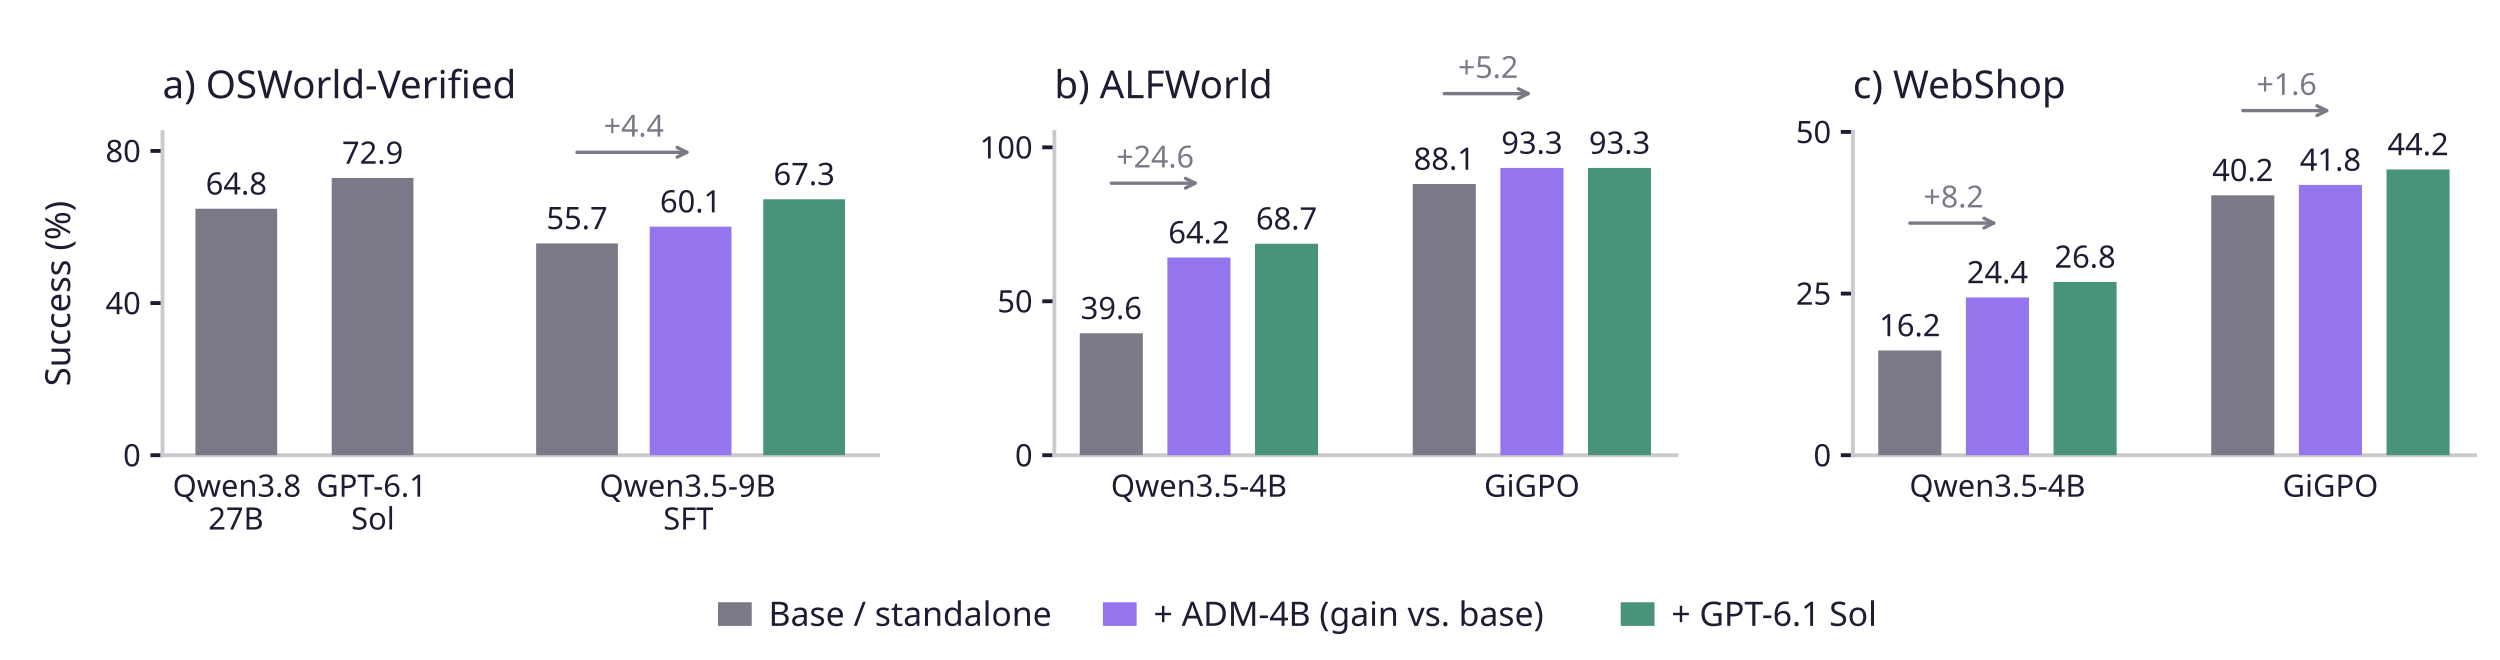
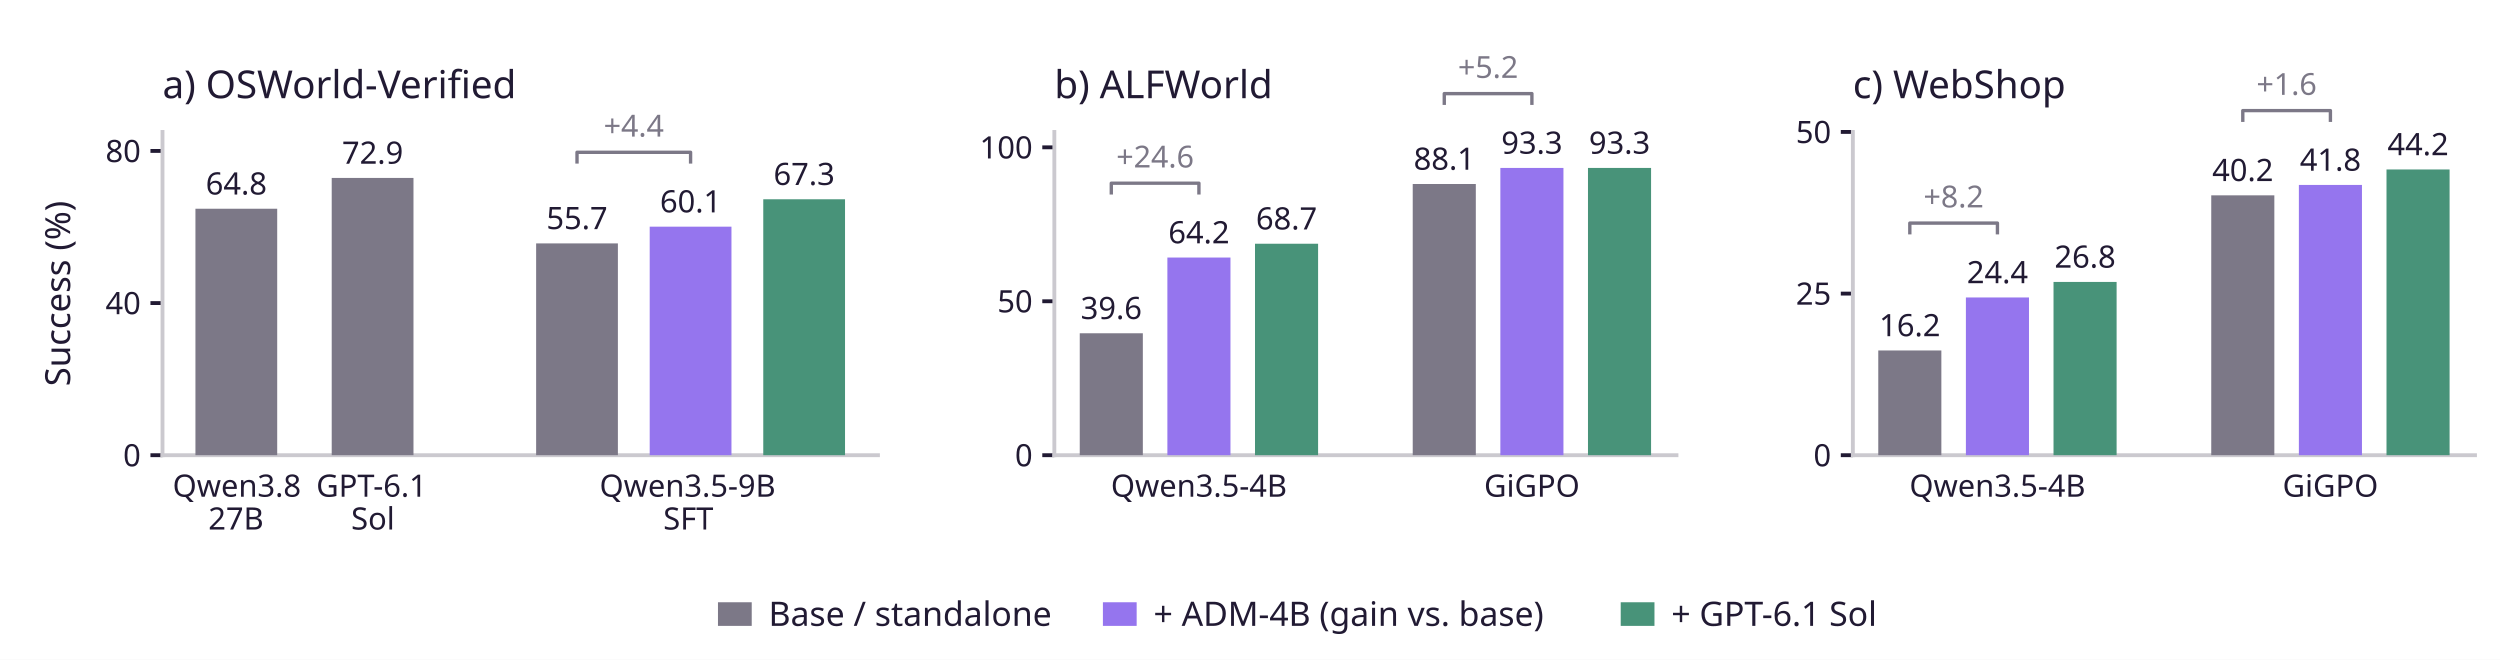
<svg xmlns="http://www.w3.org/2000/svg" xmlns:xlink="http://www.w3.org/1999/xlink" width="518.4pt" height="136.8pt" viewBox="0 0 518.4 136.8" version="1.1">
  <defs>
    <style type="text/css">*{stroke-linejoin: round; stroke-linecap: butt}</style>
  </defs>
  <g id="figure_1">
    <g id="patch_1">
      <path d="M 0 136.8 L 518.4 136.8 L 518.4 0 L 0 0 z " style="fill: #ffffff" />
    </g>
    <g id="axes_1">
      <g id="patch_2">
        <path d="M 33.696 94.392 L 182.054 94.392 L 182.054 27.36 L 33.696 27.36 z " style="fill: #ffffff" />
      </g>
      <g id="matplotlib.axis_1">
        <g id="xtick_1">
          <g id="line2d_1" />
          <g id="text_1">
            <text style="fill: #211a33; font: 6.4px 'Albert Sans'" transform="translate(35.79281 103)">Qwen3.8</text>
            <text style="fill: #211a33; font: 6.4px 'Albert Sans'" transform="translate(43.18881 109.8096)">27B</text>
          </g>
        </g>
        <g id="xtick_2">
          <g id="line2d_2" />
          <g id="text_2">
            <text style="fill: #211a33; font: 6.4px 'Albert Sans'" transform="translate(65.57205 103)">GPT-6.1</text>
            <text style="fill: #211a33; font: 6.4px 'Albert Sans'" transform="translate(72.80705 109.8096)">Sol</text>
          </g>
        </g>
        <g id="xtick_3">
          <g id="line2d_3" />
          <g id="text_3">
            <text style="fill: #211a33; font: 6.4px 'Albert Sans'" transform="translate(124.3181 103)">Qwen3.5-9B</text>
            <text style="fill: #211a33; font: 6.4px 'Albert Sans'" transform="translate(137.5311 109.8096)">SFT</text>
          </g>
        </g>
      </g>
      <g id="matplotlib.axis_2">
        <g id="ytick_1">
          <g id="line2d_4">
            <defs>
-               <path id="mc58e51301f" d="M 0 0 L -2.5 0 " style="stroke: #211a33; stroke-width: 0.8" />
+               <path id="m13dd347daf" d="M 0 0 L -2.5 0 " style="stroke: #211a33; stroke-width: 0.8" />
            </defs>
            <g>
-               <use xlink:href="#mc58e51301f" x="33.696" y="94.392" style="fill: #211a33; stroke: #211a33; stroke-width: 0.8" />
+               <use xlink:href="#m13dd347daf" x="33.696" y="94.392" style="fill: #211a33; stroke: #211a33; stroke-width: 0.8" />
            </g>
          </g>
          <g id="text_4">
            <text style="fill: #211a33; font: 6.4px 'Albert Sans'; text-anchor: end" x="29.196" y="96.696" transform="rotate(-0 29.196 96.696)">0</text>
          </g>
        </g>
        <g id="ytick_2">
          <g id="line2d_5">
            <g>
-               <use xlink:href="#mc58e51301f" x="33.696" y="62.848" style="fill: #211a33; stroke: #211a33; stroke-width: 0.8" />
+               <use xlink:href="#m13dd347daf" x="33.696" y="62.848" style="fill: #211a33; stroke: #211a33; stroke-width: 0.8" />
            </g>
          </g>
          <g id="text_5">
            <text style="fill: #211a33; font: 6.4px 'Albert Sans'; text-anchor: end" x="29.196" y="65.152" transform="rotate(-0 29.196 65.15153)">40</text>
          </g>
        </g>
        <g id="ytick_3">
          <g id="line2d_6">
            <g>
-               <use xlink:href="#mc58e51301f" x="33.696" y="31.303" style="fill: #211a33; stroke: #211a33; stroke-width: 0.8" />
+               <use xlink:href="#m13dd347daf" x="33.696" y="31.303" style="fill: #211a33; stroke: #211a33; stroke-width: 0.8" />
            </g>
          </g>
          <g id="text_6">
            <text style="fill: #211a33; font: 6.4px 'Albert Sans'; text-anchor: end" x="29.196" y="33.607" transform="rotate(-0 29.196 33.60706)">80</text>
          </g>
        </g>
        <g id="text_7">
          <text style="fill: #211a33; font: 7.2px 'Albert Sans'; text-anchor: middle" x="14.538" y="60.876" transform="rotate(-90 14.538 60.876)">Success (%)</text>
        </g>
      </g>
      <g id="patch_3">
        <path d="M 33.696 94.392 L 33.696 27.36 " style="fill: none; stroke: #cbc9cf; stroke-width: 0.8; stroke-linejoin: miter; stroke-linecap: square" />
      </g>
      <g id="patch_4">
        <path d="M 33.696 94.392 L 182.054 94.392 " style="fill: none; stroke: #cbc9cf; stroke-width: 0.8; stroke-linejoin: miter; stroke-linecap: square" />
      </g>
      <g id="patch_5">
-         <path d="M 40.525 94.392 L 57.48 94.392 L 57.48 43.29 L 40.525 43.29 z " clip-path="url(#p2586a8cc61)" style="fill: #7c7887" />
+         <path d="M 40.525 94.392 L 57.48 94.392 L 57.48 43.29 L 40.525 43.29 z " clip-path="url(#p70492aef1c)" style="fill: #7c7887" />
      </g>
      <g id="text_8">
        <text style="fill: #211a33; font: 6.4px 'Albert Sans'; text-anchor: middle" x="49.003" y="40.334" transform="rotate(-0 49.00281 40.33416)">64.8</text>
      </g>
      <g id="patch_6">
-         <path d="M 68.784 94.392 L 85.739 94.392 L 85.739 36.902 L 68.784 36.902 z " clip-path="url(#p2586a8cc61)" style="fill: #7c7887" />
+         <path d="M 68.784 94.392 L 85.739 94.392 L 85.739 36.902 L 68.784 36.902 z " clip-path="url(#p70492aef1c)" style="fill: #7c7887" />
      </g>
      <g id="text_9">
        <text style="fill: #211a33; font: 6.4px 'Albert Sans'; text-anchor: middle" x="77.262" y="33.946" transform="rotate(-0 77.26155 33.9464)">72.9</text>
      </g>
      <g id="patch_7">
-         <path d="M 111.172 94.392 L 128.127 94.392 L 128.127 50.466 L 111.172 50.466 z " clip-path="url(#p2586a8cc61)" style="fill: #7c7887" />
+         <path d="M 111.172 94.392 L 128.127 94.392 L 128.127 50.466 L 111.172 50.466 z " clip-path="url(#p70492aef1c)" style="fill: #7c7887" />
      </g>
      <g id="text_10">
        <text style="fill: #211a33; font: 6.4px 'Albert Sans'; text-anchor: middle" x="119.65" y="47.511" transform="rotate(-0 119.6496 47.51053)">55.7</text>
      </g>
      <g id="patch_8">
-         <path d="M 134.721 94.392 L 151.676 94.392 L 151.676 46.996 L 134.721 46.996 z " clip-path="url(#p2586a8cc61)" style="fill: #9575ee" />
+         <path d="M 134.721 94.392 L 151.676 94.392 L 151.676 46.996 L 134.721 46.996 z " clip-path="url(#p70492aef1c)" style="fill: #9575ee" />
      </g>
      <g id="text_11">
        <text style="fill: #211a33; font: 6.4px 'Albert Sans'; text-anchor: middle" x="143.199" y="44.041" transform="rotate(-0 143.1986 44.04063)">60.1</text>
      </g>
      <g id="patch_9">
-         <path d="M 158.27 94.392 L 175.225 94.392 L 175.225 41.318 L 158.27 41.318 z " clip-path="url(#p2586a8cc61)" style="fill: #489379" />
+         <path d="M 158.27 94.392 L 175.225 94.392 L 175.225 41.318 L 158.27 41.318 z " clip-path="url(#p70492aef1c)" style="fill: #489379" />
      </g>
      <g id="text_12">
        <text style="fill: #211a33; font: 6.4px 'Albert Sans'; text-anchor: middle" x="166.748" y="38.363" transform="rotate(-0 166.7475 38.36263)">67.3</text>
      </g>
      <g id="text_13">
        <text style="fill: #211a33; font: 8px 'Albert Sans'; text-anchor: start" x="33.696" y="20.36" transform="rotate(-0 33.696 20.36)">a) OSWorld-Verified</text>
      </g>
-       <g id="patch_10">
-         <path d="M 119.65 31.579 Q 131.424 31.579 142.416 31.579 " style="fill: none; stroke: #7c7887; stroke-width: 0.7; stroke-linecap: round" />
-         <path d="M 140.416 30.579 L 142.416 31.579 L 140.416 32.579 " style="fill: none; stroke: #7c7887; stroke-width: 0.7; stroke-linecap: round" />
+       <g id="line2d_7">
+         <path d="M 119.65 33.925 L 119.65 31.579 L 143.199 31.579 L 143.199 33.925 " style="fill: none; stroke: #7c7887; stroke-width: 0.7" />
      </g>
      <g id="text_14">
        <text style="fill: #7c7887; font: 6.3px 'Albert Sans'; text-anchor: middle" x="131.424" y="28.319" transform="rotate(-0 131.4241 28.31907)">+4.4</text>
      </g>
    </g>
    <g id="axes_2">
-       <g id="patch_11">
+       <g id="patch_10">
        <path d="M 218.628 94.392 L 347.635 94.392 L 347.635 27.36 L 218.628 27.36 z " style="fill: #ffffff" />
      </g>
      <g id="matplotlib.axis_3">
        <g id="xtick_4">
-           <g id="line2d_7" />
+           <g id="line2d_8" />
          <g id="text_15">
            <text style="fill: #211a33; font: 6.4px 'Albert Sans'; text-anchor: middle" x="248.608" y="103" transform="rotate(-0 248.6085 103)">Qwen3.5-4B</text>
          </g>
        </g>
        <g id="xtick_5">
-           <g id="line2d_8" />
+           <g id="line2d_9" />
          <g id="text_16">
            <text style="fill: #211a33; font: 6.4px 'Albert Sans'; text-anchor: middle" x="317.655" y="103" transform="rotate(-0 317.6546 103)">GiGPO</text>
          </g>
        </g>
      </g>
      <g id="matplotlib.axis_4">
        <g id="ytick_4">
-           <g id="line2d_9">
-             <g>
-               <use xlink:href="#mc58e51301f" x="218.628" y="94.392" style="fill: #211a33; stroke: #211a33; stroke-width: 0.8" />
+           <g id="line2d_10">
+             <g>
+               <use xlink:href="#m13dd347daf" x="218.628" y="94.392" style="fill: #211a33; stroke: #211a33; stroke-width: 0.8" />
            </g>
          </g>
          <g id="text_17">
            <text style="fill: #211a33; font: 6.4px 'Albert Sans'; text-anchor: end" x="214.128" y="96.696" transform="rotate(-0 214.1279 96.696)">0</text>
          </g>
        </g>
        <g id="ytick_5">
-           <g id="line2d_10">
-             <g>
-               <use xlink:href="#mc58e51301f" x="218.628" y="62.472" style="fill: #211a33; stroke: #211a33; stroke-width: 0.8" />
+           <g id="line2d_11">
+             <g>
+               <use xlink:href="#m13dd347daf" x="218.628" y="62.472" style="fill: #211a33; stroke: #211a33; stroke-width: 0.8" />
            </g>
          </g>
          <g id="text_18">
            <text style="fill: #211a33; font: 6.4px 'Albert Sans'; text-anchor: end" x="214.128" y="64.776" transform="rotate(-0 214.1279 64.776)">50</text>
          </g>
        </g>
        <g id="ytick_6">
-           <g id="line2d_11">
-             <g>
-               <use xlink:href="#mc58e51301f" x="218.628" y="30.552" style="fill: #211a33; stroke: #211a33; stroke-width: 0.8" />
+           <g id="line2d_12">
+             <g>
+               <use xlink:href="#m13dd347daf" x="218.628" y="30.552" style="fill: #211a33; stroke: #211a33; stroke-width: 0.8" />
            </g>
          </g>
          <g id="text_19">
            <text style="fill: #211a33; font: 6.4px 'Albert Sans'; text-anchor: end" x="214.128" y="32.856" transform="rotate(-0 214.1279 32.856)">100</text>
          </g>
        </g>
      </g>
+       <g id="patch_11">
+         <path d="M 218.628 94.392 L 218.628 27.36 " style="fill: none; stroke: #cbc9cf; stroke-width: 0.8; stroke-linejoin: miter; stroke-linecap: square" />
+       </g>
      <g id="patch_12">
-         <path d="M 218.628 94.392 L 218.628 27.36 " style="fill: none; stroke: #cbc9cf; stroke-width: 0.8; stroke-linejoin: miter; stroke-linecap: square" />
+         <path d="M 218.628 94.392 L 347.635 94.392 " style="fill: none; stroke: #cbc9cf; stroke-width: 0.8; stroke-linejoin: miter; stroke-linecap: square" />
      </g>
      <g id="patch_13">
-         <path d="M 218.628 94.392 L 347.635 94.392 " style="fill: none; stroke: #cbc9cf; stroke-width: 0.8; stroke-linejoin: miter; stroke-linecap: square" />
-       </g>
-       <g id="patch_14">
-         <path d="M 223.897 94.392 L 236.98 94.392 L 236.98 69.111 L 223.897 69.111 z " clip-path="url(#p510b1c4cde)" style="fill: #7c7887" />
+         <path d="M 223.897 94.392 L 236.98 94.392 L 236.98 69.111 L 223.897 69.111 z " clip-path="url(#p944289bbd9)" style="fill: #7c7887" />
      </g>
      <g id="text_20">
        <text style="fill: #211a33; font: 6.4px 'Albert Sans'; text-anchor: middle" x="230.438" y="66.156" transform="rotate(-0 230.4384 66.15556)">39.6</text>
      </g>
-       <g id="patch_15">
-         <path d="M 242.067 94.392 L 255.15 94.392 L 255.15 53.407 L 242.067 53.407 z " clip-path="url(#p510b1c4cde)" style="fill: #9575ee" />
+       <g id="patch_14">
+         <path d="M 242.067 94.392 L 255.15 94.392 L 255.15 53.407 L 242.067 53.407 z " clip-path="url(#p944289bbd9)" style="fill: #9575ee" />
      </g>
      <g id="text_21">
        <text style="fill: #211a33; font: 6.4px 'Albert Sans'; text-anchor: middle" x="248.608" y="50.451" transform="rotate(-0 248.6085 50.45092)">64.2</text>
      </g>
-       <g id="patch_16">
-         <path d="M 260.237 94.392 L 273.32 94.392 L 273.32 50.534 L 260.237 50.534 z " clip-path="url(#p510b1c4cde)" style="fill: #489379" />
+       <g id="patch_15">
+         <path d="M 260.237 94.392 L 273.32 94.392 L 273.32 50.534 L 260.237 50.534 z " clip-path="url(#p944289bbd9)" style="fill: #489379" />
      </g>
      <g id="text_22">
        <text style="fill: #211a33; font: 6.4px 'Albert Sans'; text-anchor: middle" x="266.779" y="47.578" transform="rotate(-0 266.7785 47.57812)">68.7</text>
      </g>
-       <g id="patch_17">
-         <path d="M 292.943 94.392 L 306.026 94.392 L 306.026 38.149 L 292.943 38.149 z " clip-path="url(#p510b1c4cde)" style="fill: #7c7887" />
+       <g id="patch_16">
+         <path d="M 292.943 94.392 L 306.026 94.392 L 306.026 38.149 L 292.943 38.149 z " clip-path="url(#p944289bbd9)" style="fill: #7c7887" />
      </g>
      <g id="text_23">
        <text style="fill: #211a33; font: 6.4px 'Albert Sans'; text-anchor: middle" x="299.485" y="35.193" transform="rotate(-0 299.4846 35.19316)">88.1</text>
      </g>
-       <g id="patch_18">
-         <path d="M 311.113 94.392 L 324.196 94.392 L 324.196 34.829 L 311.113 34.829 z " clip-path="url(#p510b1c4cde)" style="fill: #9575ee" />
+       <g id="patch_17">
+         <path d="M 311.113 94.392 L 324.196 94.392 L 324.196 34.829 L 311.113 34.829 z " clip-path="url(#p944289bbd9)" style="fill: #9575ee" />
      </g>
      <g id="text_24">
        <text style="fill: #211a33; font: 6.4px 'Albert Sans'; text-anchor: middle" x="317.655" y="31.873" transform="rotate(-0 317.6546 31.87348)">93.3</text>
      </g>
-       <g id="patch_19">
-         <path d="M 329.283 94.392 L 342.366 94.392 L 342.366 34.829 L 329.283 34.829 z " clip-path="url(#p510b1c4cde)" style="fill: #489379" />
+       <g id="patch_18">
+         <path d="M 329.283 94.392 L 342.366 94.392 L 342.366 34.829 L 329.283 34.829 z " clip-path="url(#p944289bbd9)" style="fill: #489379" />
      </g>
      <g id="text_25">
        <text style="fill: #211a33; font: 6.4px 'Albert Sans'; text-anchor: middle" x="335.825" y="31.873" transform="rotate(-0 335.8247 31.87348)">93.3</text>
      </g>
      <g id="text_26">
        <text style="fill: #211a33; font: 8px 'Albert Sans'; text-anchor: start" x="218.628" y="20.36" transform="rotate(-0 218.6279 20.36)">b) ALFWorld</text>
      </g>
-       <g id="patch_20">
-         <path d="M 230.438 37.989 Q 239.523 37.989 247.826 37.989 " style="fill: none; stroke: #7c7887; stroke-width: 0.7; stroke-linecap: round" />
-         <path d="M 245.826 36.989 L 247.826 37.989 L 245.826 38.989 " style="fill: none; stroke: #7c7887; stroke-width: 0.7; stroke-linecap: round" />
+       <g id="line2d_13">
+         <path d="M 230.438 40.335 L 230.438 37.989 L 248.608 37.989 L 248.608 40.335 " style="fill: none; stroke: #7c7887; stroke-width: 0.7" />
      </g>
      <g id="text_27">
        <text style="fill: #7c7887; font: 6.3px 'Albert Sans'; text-anchor: middle" x="239.523" y="34.729" transform="rotate(-0 239.5235 34.72936)">+24.6</text>
      </g>
-       <g id="patch_21">
-         <path d="M 299.485 19.412 Q 308.57 19.412 316.872 19.412 " style="fill: none; stroke: #7c7887; stroke-width: 0.7; stroke-linecap: round" />
-         <path d="M 314.872 18.412 L 316.872 19.412 L 314.872 20.412 " style="fill: none; stroke: #7c7887; stroke-width: 0.7; stroke-linecap: round" />
+       <g id="line2d_14">
+         <path d="M 299.485 21.758 L 299.485 19.412 L 317.655 19.412 L 317.655 21.758 " style="fill: none; stroke: #7c7887; stroke-width: 0.7" />
      </g>
      <g id="text_28">
        <text style="fill: #7c7887; font: 6.3px 'Albert Sans'; text-anchor: middle" x="308.57" y="16.152" transform="rotate(-0 308.5696 16.15192)">+5.2</text>
      </g>
    </g>
    <g id="axes_3">
-       <g id="patch_22">
+       <g id="patch_19">
        <path d="M 384.209 94.392 L 513.216 94.392 L 513.216 27.36 L 384.209 27.36 z " style="fill: #ffffff" />
      </g>
      <g id="matplotlib.axis_5">
        <g id="xtick_6">
-           <g id="line2d_12" />
+           <g id="line2d_15" />
          <g id="text_29">
            <text style="fill: #211a33; font: 6.4px 'Albert Sans'; text-anchor: middle" x="414.189" y="103" transform="rotate(-0 414.1893 103)">Qwen3.5-4B</text>
          </g>
        </g>
        <g id="xtick_7">
-           <g id="line2d_13" />
+           <g id="line2d_16" />
          <g id="text_30">
            <text style="fill: #211a33; font: 6.4px 'Albert Sans'; text-anchor: middle" x="483.235" y="103" transform="rotate(-0 483.2354 103)">GiGPO</text>
          </g>
        </g>
      </g>
      <g id="matplotlib.axis_6">
        <g id="ytick_7">
-           <g id="line2d_14">
-             <g>
-               <use xlink:href="#mc58e51301f" x="384.209" y="94.392" style="fill: #211a33; stroke: #211a33; stroke-width: 0.8" />
+           <g id="line2d_17">
+             <g>
+               <use xlink:href="#m13dd347daf" x="384.209" y="94.392" style="fill: #211a33; stroke: #211a33; stroke-width: 0.8" />
            </g>
          </g>
          <g id="text_31">
            <text style="fill: #211a33; font: 6.4px 'Albert Sans'; text-anchor: end" x="379.709" y="96.696" transform="rotate(-0 379.7087 96.696)">0</text>
          </g>
        </g>
        <g id="ytick_8">
-           <g id="line2d_15">
-             <g>
-               <use xlink:href="#mc58e51301f" x="384.209" y="60.876" style="fill: #211a33; stroke: #211a33; stroke-width: 0.8" />
+           <g id="line2d_18">
+             <g>
+               <use xlink:href="#m13dd347daf" x="384.209" y="60.876" style="fill: #211a33; stroke: #211a33; stroke-width: 0.8" />
            </g>
          </g>
          <g id="text_32">
            <text style="fill: #211a33; font: 6.4px 'Albert Sans'; text-anchor: end" x="379.709" y="63.18" transform="rotate(-0 379.7087 63.18)">25</text>
          </g>
        </g>
        <g id="ytick_9">
-           <g id="line2d_16">
-             <g>
-               <use xlink:href="#mc58e51301f" x="384.209" y="27.36" style="fill: #211a33; stroke: #211a33; stroke-width: 0.8" />
+           <g id="line2d_19">
+             <g>
+               <use xlink:href="#m13dd347daf" x="384.209" y="27.36" style="fill: #211a33; stroke: #211a33; stroke-width: 0.8" />
            </g>
          </g>
          <g id="text_33">
            <text style="fill: #211a33; font: 6.4px 'Albert Sans'; text-anchor: end" x="379.709" y="29.664" transform="rotate(-0 379.7087 29.664)">50</text>
          </g>
        </g>
      </g>
-       <g id="patch_23">
+       <g id="patch_20">
        <path d="M 384.209 94.392 L 384.209 27.36 " style="fill: none; stroke: #cbc9cf; stroke-width: 0.8; stroke-linejoin: miter; stroke-linecap: square" />
      </g>
-       <g id="patch_24">
+       <g id="patch_21">
        <path d="M 384.209 94.392 L 513.216 94.392 " style="fill: none; stroke: #cbc9cf; stroke-width: 0.8; stroke-linejoin: miter; stroke-linecap: square" />
      </g>
-       <g id="patch_25">
-         <path d="M 389.478 94.392 L 402.56 94.392 L 402.56 72.674 L 389.478 72.674 z " clip-path="url(#p9b8f4e88a3)" style="fill: #7c7887" />
+       <g id="patch_22">
+         <path d="M 389.478 94.392 L 402.56 94.392 L 402.56 72.674 L 389.478 72.674 z " clip-path="url(#p279b030e67)" style="fill: #7c7887" />
      </g>
      <g id="text_34">
        <text style="fill: #211a33; font: 6.4px 'Albert Sans'; text-anchor: middle" x="396.019" y="69.718" transform="rotate(-0 396.0193 69.71783)">16.2</text>
      </g>
-       <g id="patch_26">
-         <path d="M 407.648 94.392 L 420.731 94.392 L 420.731 61.68 L 407.648 61.68 z " clip-path="url(#p9b8f4e88a3)" style="fill: #9575ee" />
+       <g id="patch_23">
+         <path d="M 407.648 94.392 L 420.731 94.392 L 420.731 61.68 L 407.648 61.68 z " clip-path="url(#p279b030e67)" style="fill: #9575ee" />
      </g>
      <g id="text_35">
        <text style="fill: #211a33; font: 6.4px 'Albert Sans'; text-anchor: middle" x="414.189" y="58.725" transform="rotate(-0 414.1893 58.72458)">24.4</text>
      </g>
-       <g id="patch_27">
-         <path d="M 425.818 94.392 L 438.901 94.392 L 438.901 58.463 L 425.818 58.463 z " clip-path="url(#p9b8f4e88a3)" style="fill: #489379" />
+       <g id="patch_24">
+         <path d="M 425.818 94.392 L 438.901 94.392 L 438.901 58.463 L 425.818 58.463 z " clip-path="url(#p279b030e67)" style="fill: #489379" />
      </g>
      <g id="text_36">
        <text style="fill: #211a33; font: 6.4px 'Albert Sans'; text-anchor: middle" x="432.359" y="55.507" transform="rotate(-0 432.3593 55.50705)">26.8</text>
      </g>
-       <g id="patch_28">
-         <path d="M 458.524 94.392 L 471.607 94.392 L 471.607 40.498 L 458.524 40.498 z " clip-path="url(#p9b8f4e88a3)" style="fill: #7c7887" />
+       <g id="patch_25">
+         <path d="M 458.524 94.392 L 471.607 94.392 L 471.607 40.498 L 458.524 40.498 z " clip-path="url(#p279b030e67)" style="fill: #7c7887" />
      </g>
      <g id="text_37">
        <text style="fill: #211a33; font: 6.4px 'Albert Sans'; text-anchor: middle" x="465.065" y="37.542" transform="rotate(-0 465.0654 37.54247)">40.2</text>
      </g>
-       <g id="patch_29">
-         <path d="M 476.694 94.392 L 489.777 94.392 L 489.777 38.353 L 476.694 38.353 z " clip-path="url(#p9b8f4e88a3)" style="fill: #9575ee" />
+       <g id="patch_26">
+         <path d="M 476.694 94.392 L 489.777 94.392 L 489.777 38.353 L 476.694 38.353 z " clip-path="url(#p279b030e67)" style="fill: #9575ee" />
      </g>
      <g id="text_38">
        <text style="fill: #211a33; font: 6.4px 'Albert Sans'; text-anchor: middle" x="483.235" y="35.397" transform="rotate(-0 483.2354 35.39745)">41.8</text>
      </g>
-       <g id="patch_30">
-         <path d="M 494.864 94.392 L 507.947 94.392 L 507.947 35.136 L 494.864 35.136 z " clip-path="url(#p9b8f4e88a3)" style="fill: #489379" />
+       <g id="patch_27">
+         <path d="M 494.864 94.392 L 507.947 94.392 L 507.947 35.136 L 494.864 35.136 z " clip-path="url(#p279b030e67)" style="fill: #489379" />
      </g>
      <g id="text_39">
        <text style="fill: #211a33; font: 6.4px 'Albert Sans'; text-anchor: middle" x="501.405" y="32.18" transform="rotate(-0 501.4055 32.17991)">44.2</text>
      </g>
      <g id="text_40">
        <text style="fill: #211a33; font: 8px 'Albert Sans'; text-anchor: start" x="384.209" y="20.36" transform="rotate(-0 384.2087 20.36)">c) WebShop</text>
      </g>
-       <g id="patch_31">
-         <path d="M 396.019 46.263 Q 405.104 46.263 413.407 46.263 " style="fill: none; stroke: #7c7887; stroke-width: 0.7; stroke-linecap: round" />
-         <path d="M 411.407 45.263 L 413.407 46.263 L 411.407 47.263 " style="fill: none; stroke: #7c7887; stroke-width: 0.7; stroke-linecap: round" />
+       <g id="line2d_20">
+         <path d="M 396.019 48.609 L 396.019 46.263 L 414.189 46.263 L 414.189 48.609 " style="fill: none; stroke: #7c7887; stroke-width: 0.7" />
      </g>
      <g id="text_41">
        <text style="fill: #7c7887; font: 6.3px 'Albert Sans'; text-anchor: middle" x="405.104" y="43.003" transform="rotate(-0 405.1043 43.00302)">+8.2</text>
      </g>
-       <g id="patch_32">
-         <path d="M 465.065 22.936 Q 474.15 22.936 482.453 22.936 " style="fill: none; stroke: #7c7887; stroke-width: 0.7; stroke-linecap: round" />
-         <path d="M 480.453 21.936 L 482.453 22.936 L 480.453 23.936 " style="fill: none; stroke: #7c7887; stroke-width: 0.7; stroke-linecap: round" />
+       <g id="line2d_21">
+         <path d="M 465.065 25.282 L 465.065 22.936 L 483.235 22.936 L 483.235 25.282 " style="fill: none; stroke: #7c7887; stroke-width: 0.7" />
      </g>
      <g id="text_42">
        <text style="fill: #7c7887; font: 6.3px 'Albert Sans'; text-anchor: middle" x="474.15" y="19.676" transform="rotate(-0 474.1504 19.67589)">+1.6</text>
      </g>
    </g>
    <g id="legend_1">
-       <g id="patch_33">
+       <g id="patch_28">
        <path d="M 148.878 129.784 L 155.878 129.784 L 155.878 124.884 L 148.878 124.884 z " style="fill: #7c7887" />
      </g>
      <g id="text_43">
        <text style="fill: #211a33; font: 7px 'Albert Sans'; text-anchor: start" x="159.378" y="129.784" transform="rotate(-0 159.3782 129.784)">Base / standalone</text>
      </g>
-       <g id="patch_34">
+       <g id="patch_29">
        <path d="M 228.699 129.784 L 235.699 129.784 L 235.699 124.884 L 228.699 124.884 z " style="fill: #9575ee" />
      </g>
      <g id="text_44">
        <text style="fill: #211a33; font: 7px 'Albert Sans'; text-anchor: start" x="239.199" y="129.784" transform="rotate(-0 239.1989 129.784)">+ ADM-4B (gain vs. base)</text>
      </g>
-       <g id="patch_35">
+       <g id="patch_30">
        <path d="M 336.071 129.784 L 343.071 129.784 L 343.071 124.884 L 336.071 124.884 z " style="fill: #489379" />
      </g>
      <g id="text_45">
        <text style="fill: #211a33; font: 7px 'Albert Sans'; text-anchor: start" x="346.571" y="129.784" transform="rotate(-0 346.5713 129.784)">+ GPT-6.1 Sol</text>
      </g>
    </g>
  </g>
  <defs>
-     <clipPath id="p2586a8cc61">
+     <clipPath id="p70492aef1c">
      <rect x="33.696" y="27.36" width="148.358" height="67.032" />
    </clipPath>
-     <clipPath id="p510b1c4cde">
+     <clipPath id="p944289bbd9">
      <rect x="218.628" y="27.36" width="129.007" height="67.032" />
    </clipPath>
-     <clipPath id="p9b8f4e88a3">
+     <clipPath id="p279b030e67">
      <rect x="384.209" y="27.36" width="129.007" height="67.032" />
    </clipPath>
  </defs>
</svg>
